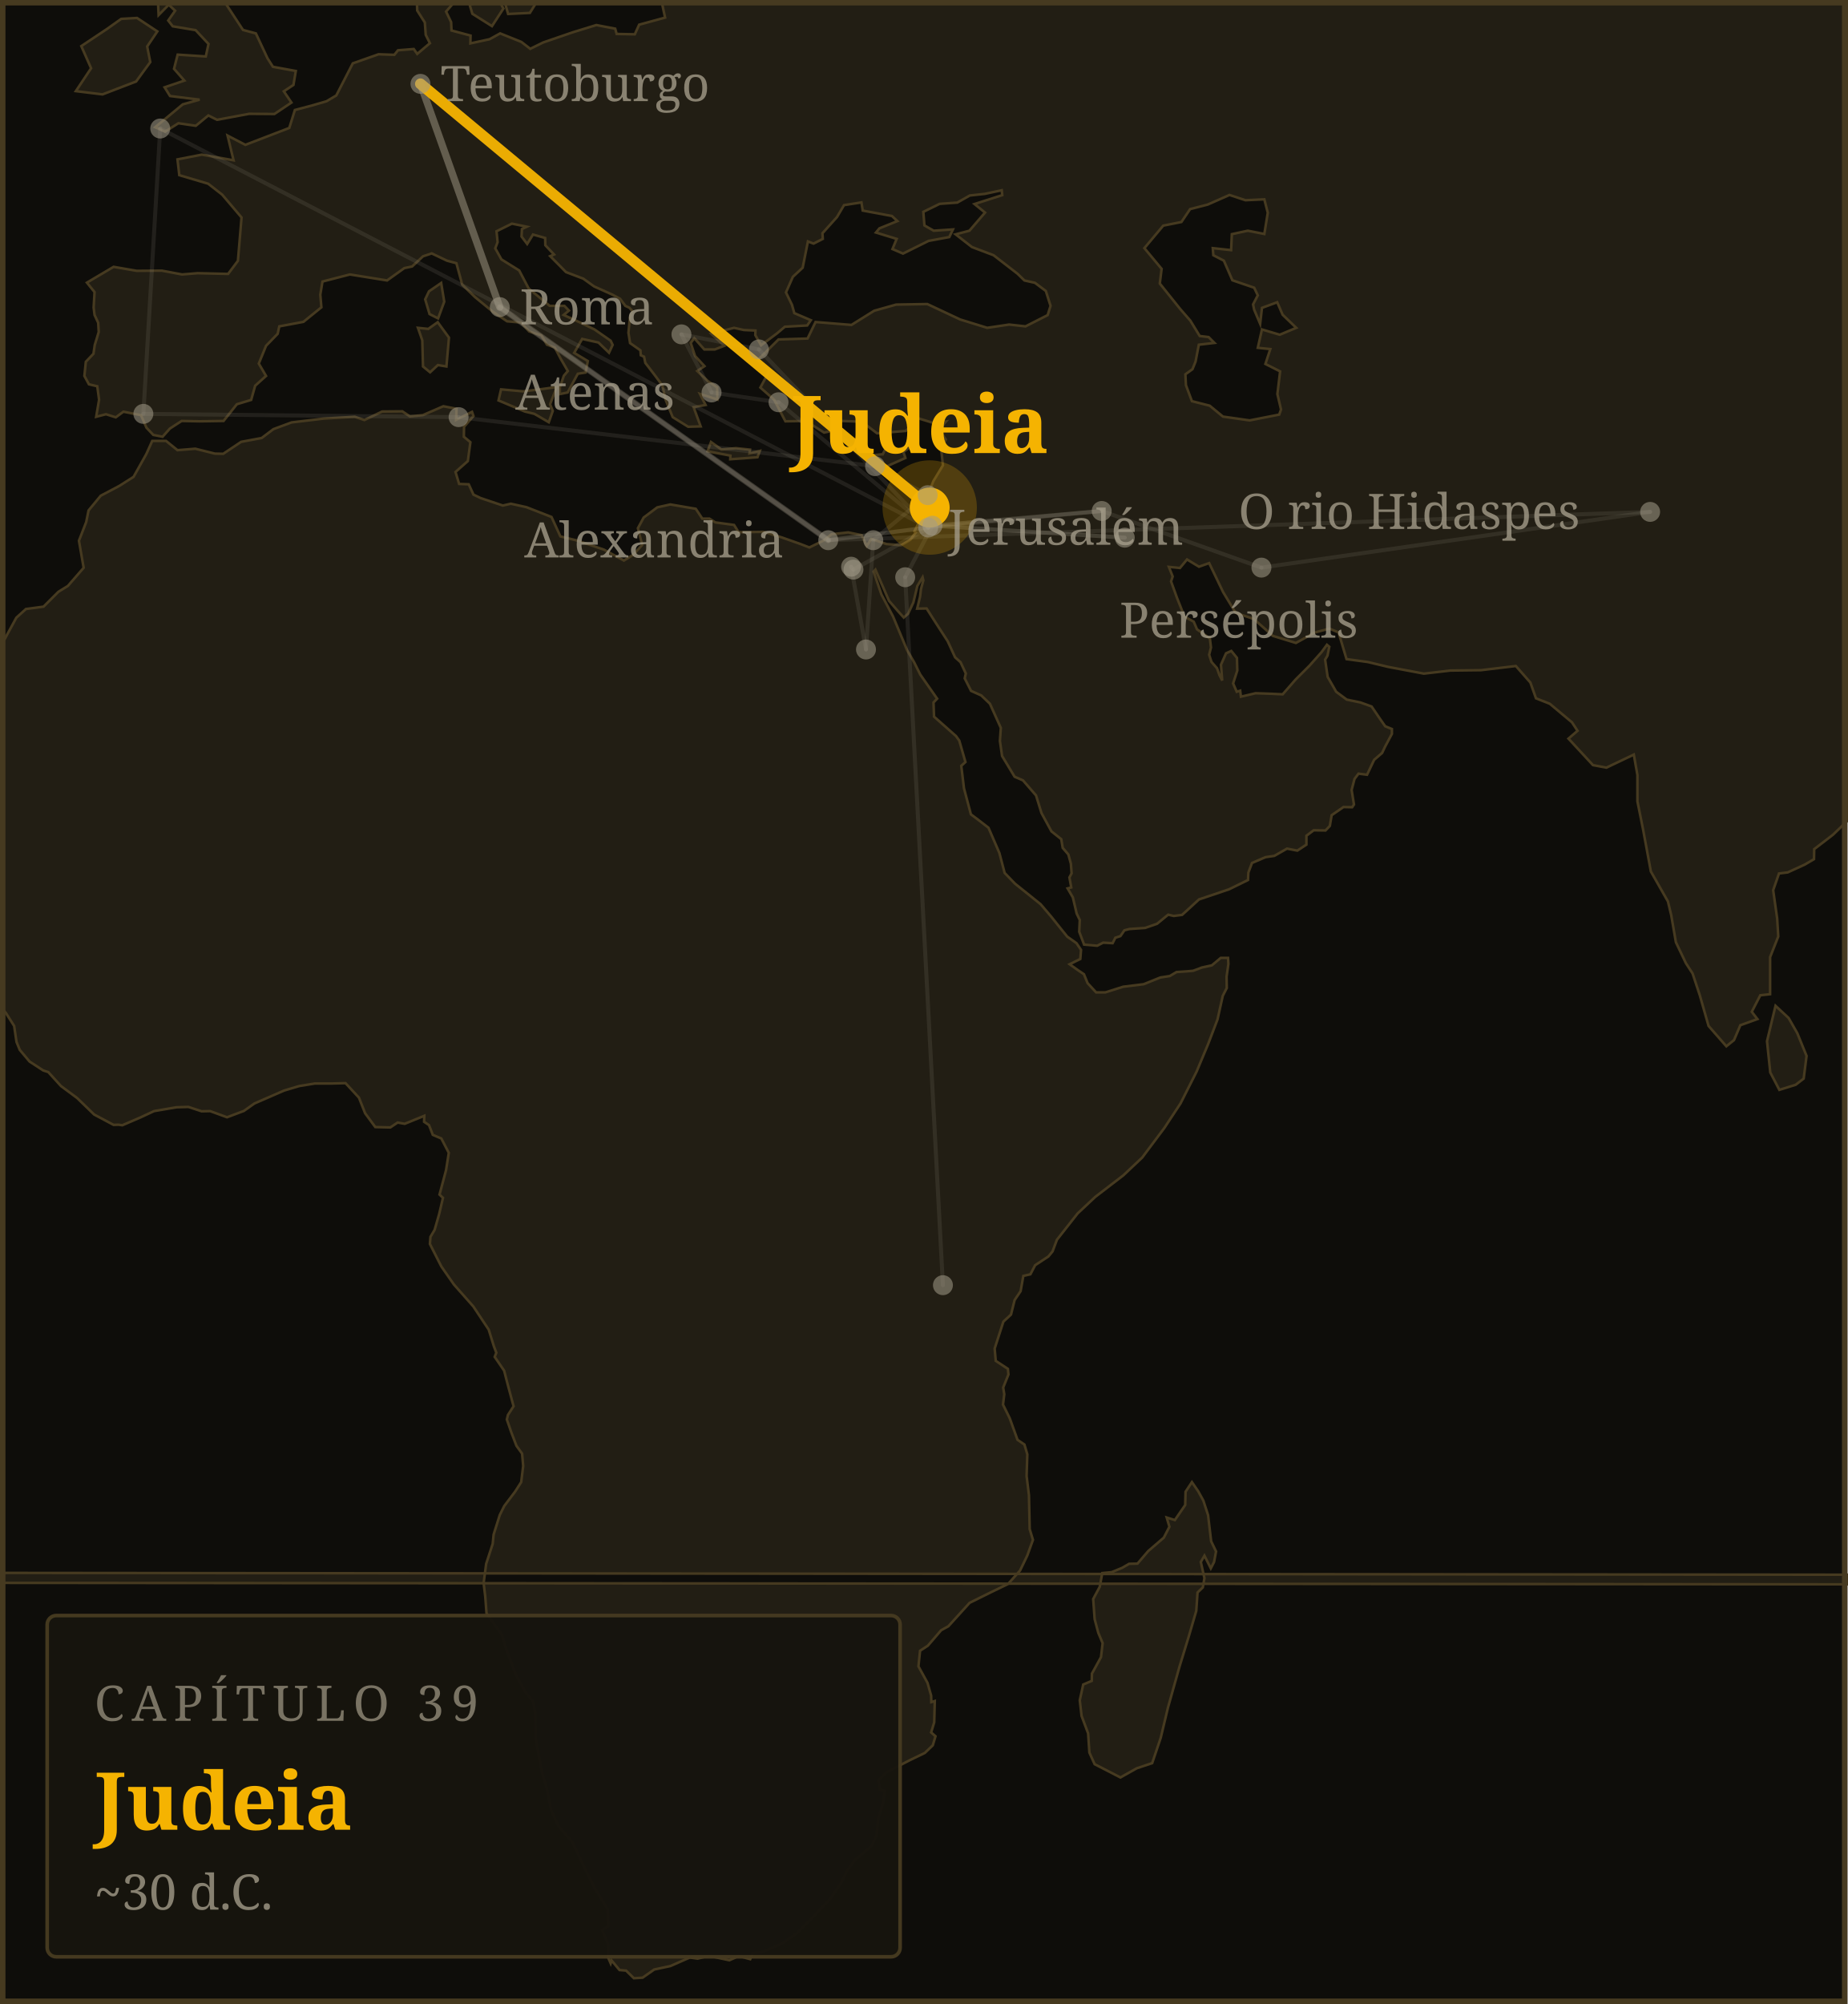
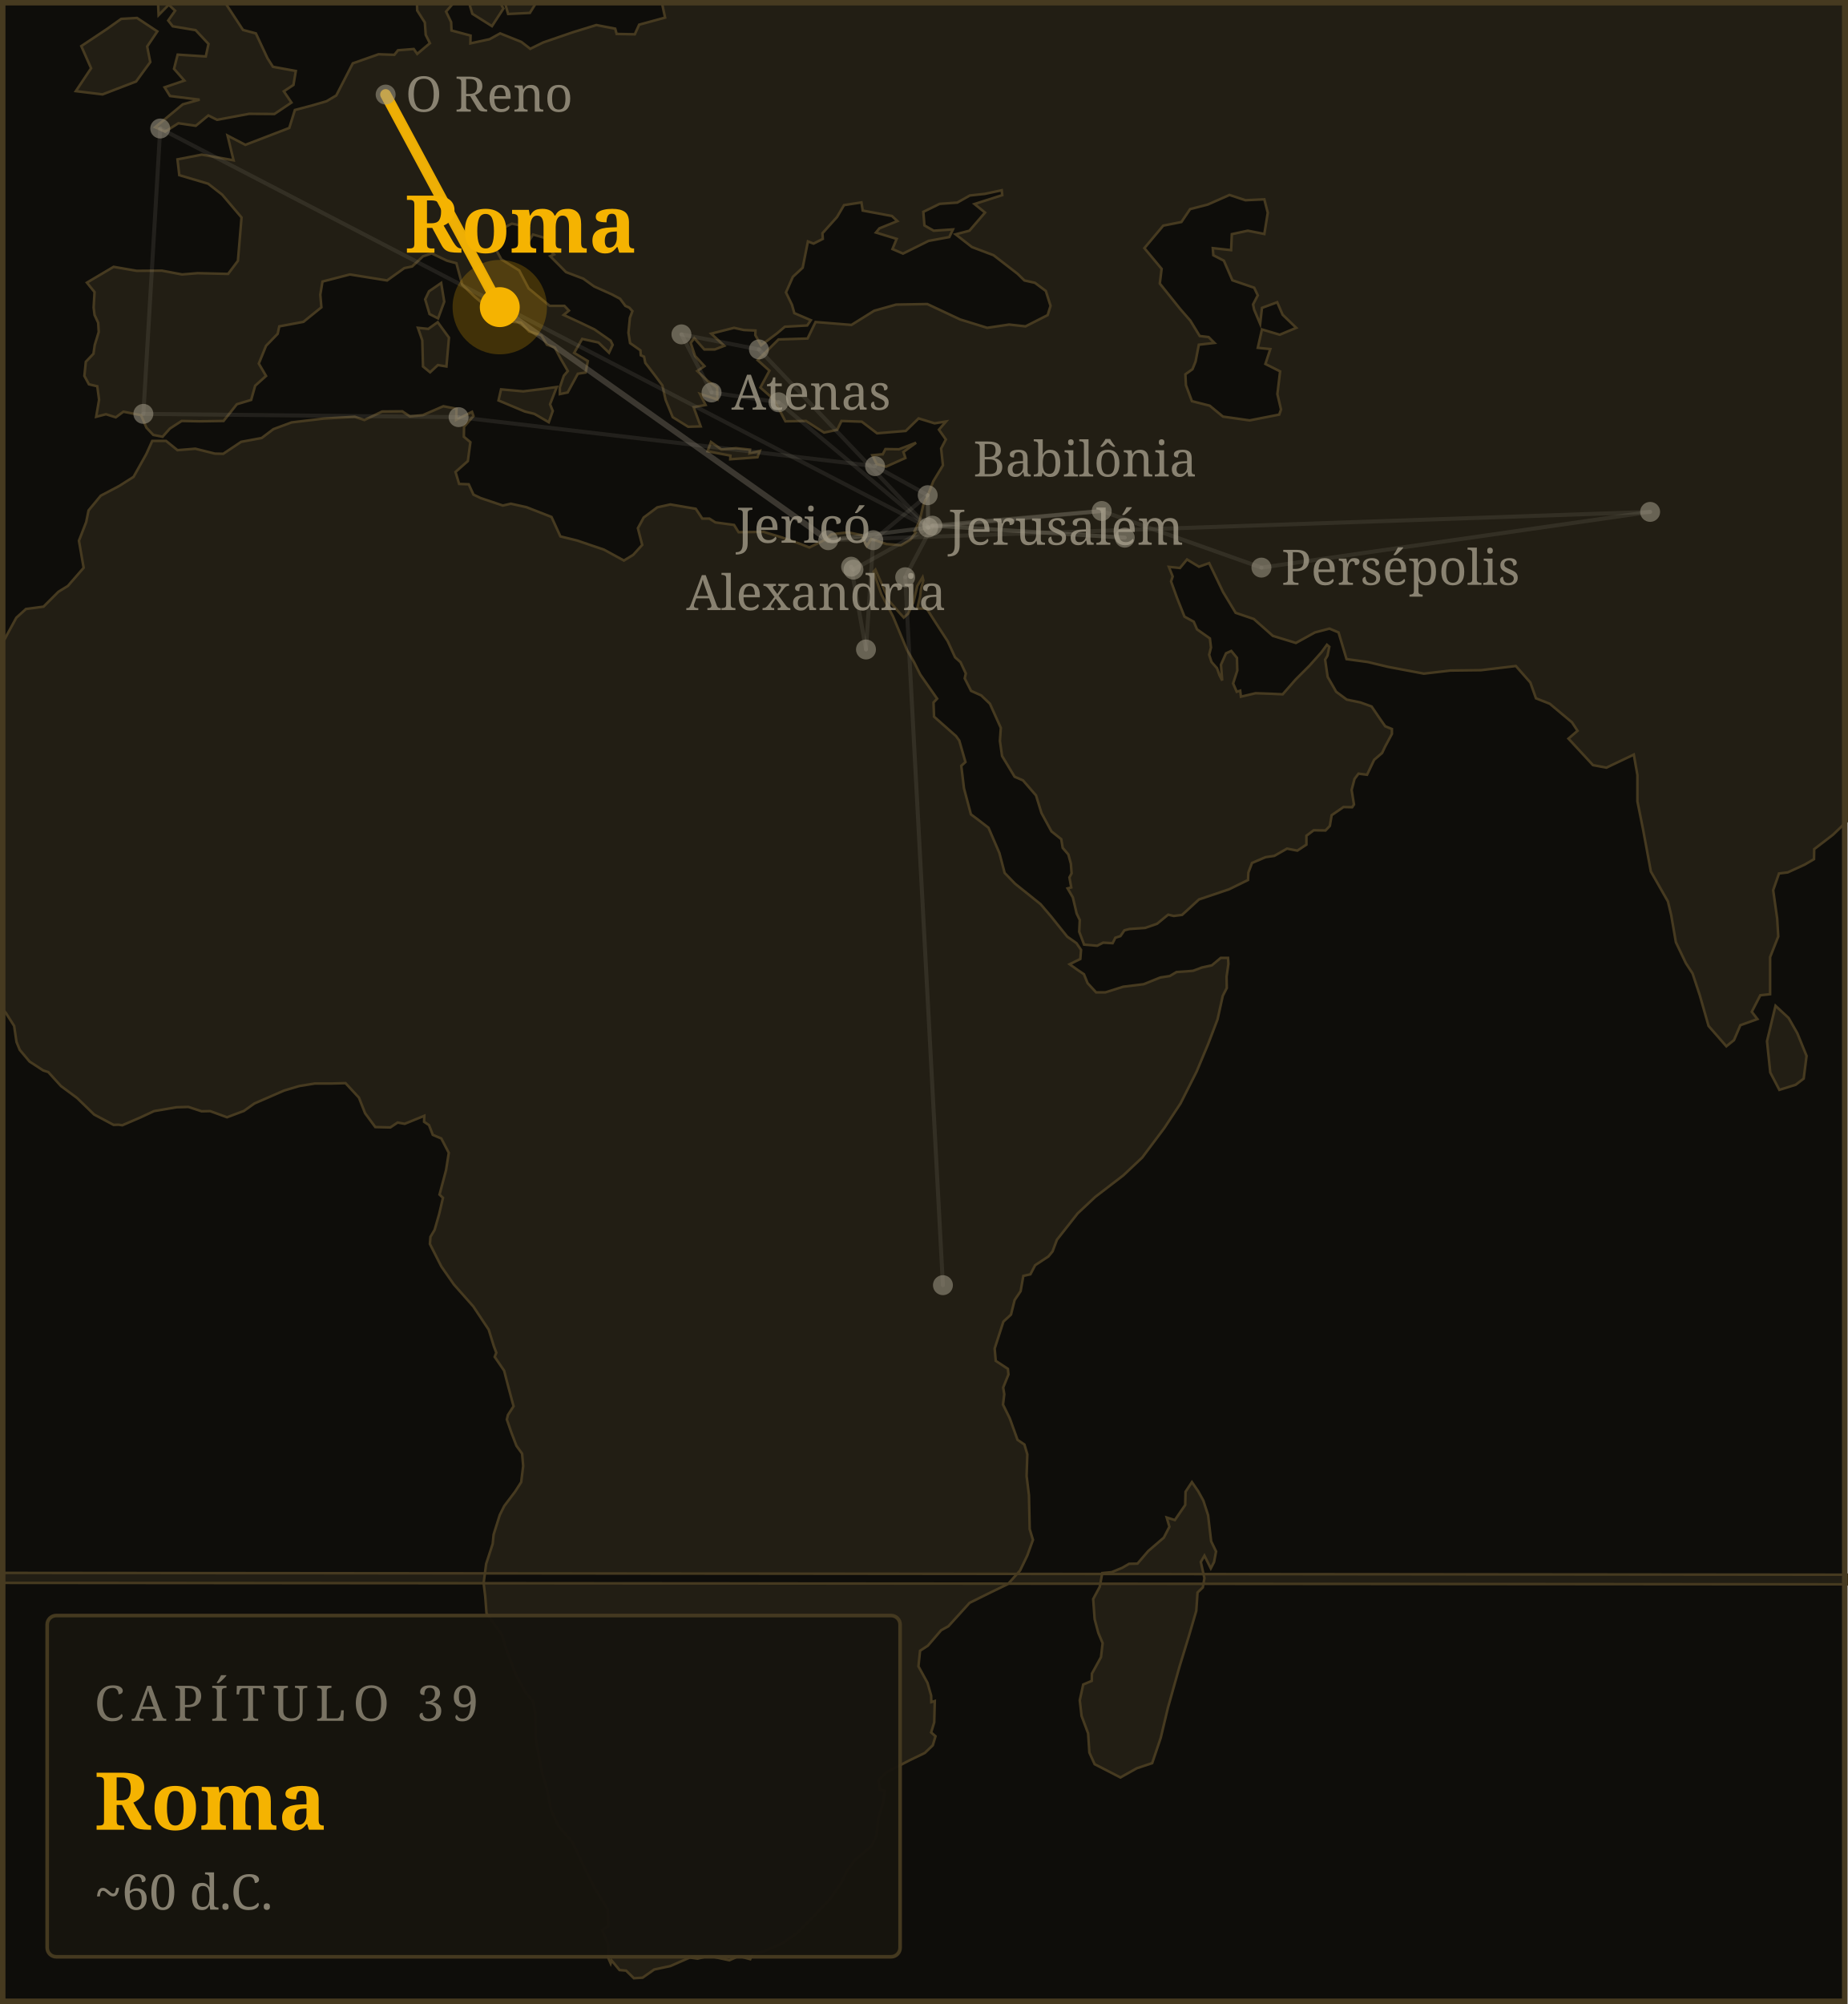
<svg xmlns="http://www.w3.org/2000/svg" viewBox="0 0 1018 1104" width="100%" role="img" aria-label="Mapa da caminhada da família até o capítulo 39">
  <rect width="1018" height="1104" fill="#0e0d0a" />
  <path d="M0.0 872.0L1018.4 872.8L1018.4 867.5L-0.0 866.5Z M665.7 834.7L667.4 849.1L670.1 854.7L669.0 860.5L667.2 864.0L663.7 857.0L661.7 860.5L663.7 869.4L662.8 874.5L659.9 877.3L659.2 887.4L655.1 901.4L650.0 918.0L643.6 940.7L639.6 957.4L634.9 971.3L626.5 974.1L617.4 979.2L611.4 976.1L603.2 971.9L600.3 965.5L599.6 954.9L596.0 945.3L595.0 936.7L596.9 928.0L601.6 926.0L601.7 922.0L606.7 912.9L607.6 905.2L605.2 899.5L603.2 892.0L602.4 880.9L606.0 874.2L607.4 866.6L612.6 866.1L618.4 863.7L622.2 861.5L626.8 861.4L632.7 854.5L641.3 847.1L644.4 841.1L642.9 836.0L647.4 837.4L653.1 829.1L653.3 821.8L656.8 816.5L660.3 821.6L663.1 826.7L665.7 834.7Z M989.5 597.6L980.5 600.4L975.5 590.8L973.7 573.6L978.4 554.1L985.6 560.8L990.4 569.2L995.5 581.7L993.9 594.2L989.5 597.6Z M504.8 243.9L497.8 249.0L498.6 251.3L498.9 252.3L488.2 257.1L483.1 255.6L480.7 250.8L485.7 250.3L486.4 250.3L487.9 247.4L495.4 247.5L504.8 243.9Z M391.8 243.5L397.5 247.6L405.6 246.9L413.3 247.7L413.0 249.8L418.7 248.4L417.4 251.9L402.4 253.0L402.5 251.0L389.9 248.6L391.8 243.5Z M306.8 213.2L303.1 222.7L304.6 226.4L302.4 232.6L294.5 228.0L289.2 226.7L274.7 220.6L276.1 214.5L288.3 215.6L298.9 214.3L306.8 213.2Z M241.2 177.5L247.4 186.0L246.0 201.9L241.3 201.1L237.0 205.1L233.1 201.9L232.7 187.5L230.3 180.6L236.0 181.2L241.2 177.5Z M244.8 166.2L241.4 175.4L236.7 173.0L234.3 164.9L236.4 160.5L243.1 155.9L244.8 166.2Z M75.0 44.9L56.5 52.0L41.8 50.2L50.2 37.6L44.8 25.4L58.9 16.0L66.8 10.4L75.5 9.9L86.7 17.3L81.1 25.6L82.8 34.2L75.0 44.9Z M277.4 4.7L271.1 14.4L260.3 7.6L258.8 2.6L268.9 0.0L274.8 0.0L277.4 4.7Z M113.4 0.0L113.1 0.3L123.8 1.1L133.9 16.5L141.0 18.4L147.4 32.1L150.4 36.8L163.0 39.1L161.7 46.8L156.4 50.3L160.6 56.5L151.2 62.8L137.3 62.7L119.6 66.0L114.8 63.6L107.9 69.3L98.3 67.9L91.0 72.5L85.5 70.1L100.7 57.5L110.0 54.9L93.7 52.9L90.7 48.1L101.6 44.4L95.9 37.9L97.9 30.1L113.4 31.1L114.9 24.2L107.8 16.6L95.2 14.5L92.7 11.3L96.5 5.9L93.0 2.6L87.4 8.3L87.0 0.0Z M1018.4 0.0L1018.4 451.6L1017.8 452.4L1010.0 459.9L999.7 467.8L999.6 473.3L994.5 476.3L985.1 480.6L980.3 481.2L977.1 490.4L979.3 506.0L979.9 515.9L975.4 527.3L975.4 547.7L970.0 548.3L965.3 557.4L968.4 561.4L959.0 564.8L955.5 573.0L951.3 576.4L941.5 565.2L936.7 548.4L932.7 536.3L929.0 530.6L923.5 519.1L920.9 504.1L919.1 496.6L909.7 480.1L905.4 456.9L902.3 441.5L902.3 427.0L900.3 415.7L885.2 422.9L877.8 421.5L864.3 406.9L869.3 402.6L866.2 397.9L854.0 387.7L846.4 384.7L843.3 376.0L835.3 366.9L816.1 369.2L799.2 369.4L784.6 371.1L765.0 367.4L753.7 364.7L742.0 363.1L737.6 348.4L732.6 346.3L724.6 348.4L714.1 354.2L701.4 350.3L690.9 341.0L680.9 337.6L674.0 326.2L666.3 310.2L660.7 312.2L654.1 308.2L650.2 312.9L644.1 312.3L646.2 317.6L645.3 320.3L648.6 329.4L652.7 339.7L657.8 342.5L659.6 346.7L666.7 351.7L667.3 356.7L666.3 360.7L667.6 364.7L670.6 368.1L672.0 372.0L673.5 374.9L672.8 366.2L675.6 359.9L678.5 358.6L681.6 362.4L681.8 369.4L679.5 376.5L681.5 381.1L683.4 380.5L683.8 383.8L691.9 381.9L700.5 382.2L706.8 382.5L713.9 374.4L721.6 366.7L728.2 359.3L731.2 355.2L732.5 356.3L731.5 361.2L730.2 363.4L731.6 372.9L736.3 381.1L742.1 385.4L749.7 387.0L755.8 389.2L760.5 396.1L763.3 400.1L767.0 401.6L767.0 404.3L763.2 411.4L761.6 414.8L757.2 418.6L753.3 426.8L748.6 426.2L746.4 429.1L744.8 435.2L746.1 443.2L745.1 444.7L740.3 444.6L733.8 449.1L732.8 455.0L730.4 457.5L723.9 457.4L719.9 460.4L719.9 465.3L714.9 468.6L709.2 467.5L702.2 471.5L697.4 472.2L689.9 475.4L687.9 480.7L687.7 484.8L677.3 489.9L660.7 495.5L651.4 504.0L646.8 504.6L643.7 503.9L637.6 508.9L631.0 511.2L622.3 511.8L619.6 512.5L617.4 515.7L614.6 516.6L613.1 519.6L607.9 519.3L604.6 521.0L597.4 520.4L594.7 513.3L595.0 506.8L593.3 503.3L591.2 494.4L588.3 489.4L590.3 488.9L589.3 483.4L590.5 481.1L590.1 475.8L588.7 470.7L585.6 467.1L584.8 462.3L579.4 458.0L573.9 447.9L570.9 438.2L563.7 429.9L559.1 427.9L552.2 416.5L551.0 408.2L551.5 401.0L545.5 387.7L540.7 383.1L535.1 380.6L531.6 373.7L532.2 371.0L529.3 364.8L526.3 362.1L522.2 353.2L515.9 343.5L510.6 335.2L505.4 335.3L507.0 328.7L507.5 324.5L508.8 319.7L508.4 318.0L505.5 322.8L503.3 331.9L500.4 338.1L498.0 340.2L494.5 336.3L489.9 331.0L482.4 313.8L481.4 314.9L485.7 327.5L492.1 339.6L499.9 358.3L503.7 364.8L507.1 371.6L516.4 384.9L514.4 387.0L514.7 394.8L526.8 405.5L528.6 408.0L532.0 419.8L529.7 421.9L531.2 434.3L535.0 448.6L539.0 451.6L544.7 456.0L550.7 469.9L553.6 480.9L559.3 486.8L573.4 498.1L579.2 504.9L584.8 511.9L588.1 516.0L593.2 519.6L595.7 523.3L595.3 528.3L589.4 531.2L593.9 534.4L597.3 536.7L599.3 541.6L604.0 546.7L609.1 546.7L618.9 543.6L630.2 542.2L639.4 538.5L644.6 537.7L648.3 535.5L654.2 535.1L657.5 534.8L662.3 533.0L667.8 531.8L672.7 527.7L676.7 527.7L676.9 531.0L675.9 538.0L676.0 544.3L673.8 548.6L670.9 561.6L665.8 575.0L659.4 590.3L650.5 607.9L641.6 621.4L629.4 637.7L619.0 647.5L603.5 659.4L593.8 668.5L582.4 683.0L580.0 689.4L577.7 692.2L570.4 697.0L567.8 702.0L563.9 702.9L562.4 711.3L559.1 716.2L557.1 724.2L552.9 728.1L548.1 742.9L548.7 749.7L555.4 754.1L555.7 757.2L552.8 764.4L553.4 768.1L552.7 773.8L556.4 781.3L560.7 793.2L564.5 795.8L566.1 801.2L565.7 813.1L567.0 823.7L567.4 842.4L569.2 848.3L566.1 856.9L562.1 865.2L555.5 872.6L546.0 877.2L534.3 883.0L522.6 895.9L518.6 898.1L511.3 906.6L507.0 909.4L506.1 918.0L511.1 927.1L513.1 934.1L513.2 937.7L515.1 937.1L514.8 948.8L513.1 954.4L515.5 956.5L514.0 961.5L509.6 965.7L501.1 969.8L488.6 976.3L484.0 980.7L484.9 985.8L487.6 986.6L486.7 992.9L484.1 1001.6L482.9 1011.6L480.2 1017.0L473.1 1023.1L471.0 1024.8L466.6 1030.9L463.7 1037.1L457.8 1045.7L446.1 1058.1L438.8 1065.3L430.9 1070.7L420.0 1075.4L414.8 1076.0L413.4 1079.3L407.1 1077.6L401.9 1079.9L390.7 1077.5L384.4 1079.0L380.1 1078.4L369.4 1083.1L360.5 1085.0L354.1 1089.5L349.3 1089.8L345.0 1085.6L341.4 1085.3L337.0 1080.0L336.5 1081.6L335.1 1078.4L335.2 1071.4L331.8 1063.3L335.1 1061.1L334.9 1051.9L328.0 1040.7L322.8 1030.5L322.8 1030.5L315.4 1014.9L307.6 1005.9L303.6 997.1L301.3 985.4L298.7 976.7L295.2 958.2L295.0 943.9L293.7 937.3L289.6 932.4L284.2 922.5L278.8 908.1L276.5 900.5L268.1 888.8L267.4 879.6L266.5 872.1L267.9 861.5L271.5 850.5L272.0 845.4L275.4 834.6L277.9 829.6L283.8 821.8L287.2 816.5L288.3 807.6L287.7 800.8L284.6 796.5L281.8 789.2L279.3 782.0L279.9 779.5L283.0 774.7L279.9 763.2L277.8 755.1L272.6 747.5L273.5 745.2L272.1 741.5L269.3 732.5L260.8 719.7L250.1 707.6L243.2 697.7L236.9 685.3L237.2 681.4L239.5 677.5L242.0 668.8L244.1 659.9L242.2 658.1L245.8 644.6L247.3 635.1L243.2 627.2L238.5 625.2L236.4 619.8L233.7 618.0L233.8 614.7L223.0 619.1L219.1 618.4L215.1 621.1L206.8 620.9L201.2 613.3L197.8 604.7L190.4 596.7L182.6 596.9L173.5 596.9L164.9 598.3L156.5 600.8L140.2 607.9L134.4 612.0L125.1 615.5L115.8 612.1L111.1 612.2L103.8 609.8L97.2 610.0L84.9 612.1L77.6 615.5L67.4 619.9L65.3 619.6L62.6 619.7L51.9 614.0L42.5 604.9L33.6 598.3L26.6 590.6L23.8 589.7L16.3 584.8L10.9 578.4L9.1 574.0L7.8 565.2L3.3 558.1L0.0 554.3L0.0 354.0L2.3 352.6L9.0 340.3L14.3 335.5L24.0 334.2L32.2 326.0L37.4 322.8L46.1 312.8L43.5 297.9L47.5 287.6L48.8 281.2L55.5 273.1L65.9 267.6L73.6 262.7L80.6 250.2L83.9 242.9L91.5 242.9L97.8 248.0L107.6 247.2L118.4 249.9L123.0 250.0L132.9 243.4L144.2 241.3L150.7 236.4L160.7 232.7L178.4 230.6L195.5 229.6L200.8 231.4L210.6 226.7L221.7 226.6L225.9 229.4L233.0 228.7L244.3 223.8L251.6 225.2L251.3 231.3L260.1 226.9L260.9 229.2L255.7 235.1L255.6 240.6L259.2 243.6L257.8 254.0L251.0 260.0L253.0 266.6L258.3 266.8L260.9 272.5L264.9 274.4L277.1 278.5L281.5 277.5L290.1 279.4L303.9 284.8L308.8 295.5L318.1 297.8L332.8 302.8L343.8 308.8L348.9 305.7L353.9 300.2L351.5 291.0L354.7 285.1L362.2 279.5L369.4 277.9L383.4 280.3L387.0 285.7L390.9 285.7L394.2 287.8L404.5 289.2L407.0 293.2L420.8 293.0L430.9 296.1L441.1 299.7L446.0 301.6L454.0 297.7L458.2 294.3L467.4 293.3L474.8 294.8L477.6 300.8L480.1 296.9L488.4 299.7L496.5 300.4L501.6 297.4L504.6 293.4L503.9 292.7L506.7 287.1L508.8 278.1L510.2 275.0L510.5 274.9L514.3 265.1L519.4 256.7L519.6 256.3L518.6 247.1L521.2 242.1L517.4 236.7L521.3 232.2L515.0 233.2L506.2 230.5L499.1 237.4L483.3 238.7L474.9 232.3L463.7 231.9L461.3 236.8L454.1 238.3L444.1 231.9L432.8 232.1L426.6 220.2L419.0 213.5L424.0 204.2L417.5 198.4L429.0 187.0L445.0 186.5L449.4 177.4L469.2 179.0L481.7 171.2L493.8 167.8L511.0 167.5L529.1 176.0L544.0 180.6L556.1 178.8L565.1 179.8L577.3 173.6L578.9 168.5L576.3 160.3L570.3 155.8L564.5 154.5L560.7 150.8L547.5 140.6L535.6 136.1L526.6 129.1L534.2 127.1L542.8 117.1L537.0 112.4L552.3 107.5L552.0 104.8L542.7 106.8L534.4 107.7L527.5 111.6L517.8 112.3L508.8 116.7L509.4 124.2L514.5 127.1L525.1 126.4L523.1 130.6L511.7 132.7L497.6 139.7L491.8 137.2L494.1 131.6L482.7 128.1L484.6 125.8L494.5 121.8L491.5 119.0L475.4 116.0L474.7 111.5L465.1 113.0L461.2 119.6L453.2 128.5L453.4 131.6L448.3 134.2L445.2 133.0L442.3 147.5L436.9 152.5L433.1 161.1L436.4 167.9L437.7 172.5L446.8 176.4L444.8 179.3L432.5 180.0L428.1 183.7L419.4 190.2L416.2 184.6L416.3 182.1L409.9 181.8L404.5 180.6L391.9 183.8L399.1 190.5L393.9 192.5L388.1 192.5L382.6 186.3L380.6 188.9L383.0 196.1L388.2 201.7L384.2 204.4L390.0 209.9L395.2 213.4L395.3 220.1L385.7 217.0L388.8 223.1L382.2 224.3L386.1 234.9L379.2 235.1L370.7 229.8L366.8 220.3L365.0 212.3L360.9 206.8L355.6 199.9L354.9 196.5L353.1 195.7L352.9 193.0L347.2 189.0L346.3 183.3L347.1 175.1L348.5 171.4L346.8 169.5L344.6 168.5L341.7 164.6L337.2 162.2L327.4 157.8L321.4 153.5L311.9 149.9L303.2 141.1L305.3 140.2L300.5 135.1L300.4 131.1L293.7 129.2L290.5 134.4L287.4 130.3L287.6 126.2L288.0 126.0L290.3 124.9L282.1 123.2L273.6 127.4L274.2 133.4L272.9 136.8L276.3 142.9L286.1 149.0L291.3 158.9L302.9 168.5L311.0 168.5L313.5 171.1L310.6 173.5L319.9 177.8L327.6 181.5L336.5 187.7L337.6 190.0L335.6 194.3L329.8 188.7L320.8 186.7L316.4 194.4L323.9 198.9L322.7 205.2L318.4 205.9L312.8 216.2L308.5 217.1L308.5 213.4L310.7 207.0L312.9 204.4L308.9 197.5L305.7 191.4L301.4 189.9L298.3 184.7L291.6 182.6L287.1 177.7L279.4 177.0L271.3 171.5L261.8 163.7L254.7 156.8L251.5 145.0L246.3 143.6L237.9 139.6L233.1 141.2L227.1 146.8L222.8 147.7L213.3 154.5L192.8 151.2L177.7 155.1L176.5 162.3L177.1 169.3L167.2 177.3L153.9 179.8L153.0 183.9L146.6 190.5L142.6 200.3L146.6 207.1L140.6 212.5L138.4 220.3L130.5 222.7L123.2 231.9L110.0 232.1L100.1 231.9L93.6 236.1L89.6 240.6L84.5 239.6L80.7 235.6L77.7 228.7L68.0 226.8L63.8 229.9L58.4 228.2L53.0 229.6L54.6 220.2L53.6 212.8L49.0 211.7L46.5 207.1L47.3 199.3L51.5 194.9L52.2 190.1L54.4 182.9L54.1 177.8L52.1 173.5L51.6 169.4L52.1 160.9L47.9 155.7L62.6 147.0L75.3 149.2L89.2 149.1L100.3 151.2L108.9 150.5L125.7 150.9L131.1 143.7L133.1 119.8L122.4 107.2L114.7 101.2L98.8 96.5L97.8 87.8L111.2 85.2L128.7 88.3L125.4 74.7L135.2 79.8L159.4 70.5L162.5 60.6L171.6 58.2L179.9 55.8L185.3 52.6L194.4 34.9L208.6 29.9L217.3 30.2L219.3 27.7L228.0 27.0L229.9 29.7L236.9 23.8L234.6 19.2L234.1 12.4L229.9 5.8L229.7 0.0L251.3 0.0L245.8 6.4L248.6 12.2L248.8 16.8L259.3 19.6L259.2 23.9L269.8 21.6L275.6 18.4L287.3 23.1L292.2 26.9L299.3 23.4L315.6 17.8L328.6 13.8L339.0 15.8L339.8 18.7L349.8 18.9L352.2 13.6L366.5 9.7L364.4 0.0L296.4 0.0L292.0 7.1L280.0 7.7L277.8 0.0Z M655.9 176.6L661.1 185.1L666.0 185.7L669.2 188.9L660.6 189.9L658.8 199.2L657.1 203.4L653.2 206.2L653.5 212.2L656.8 221.0L666.6 223.5L673.9 229.5L688.6 231.6L704.9 228.4L705.9 225.6L703.9 217.1L705.4 204.6L697.3 200.5L700.0 192.3L693.1 191.6L695.4 181.5L705.2 184.4L714.3 180.6L706.8 173.4L703.8 166.5L695.4 169.6L694.4 178.4L691.1 170.6L690.5 167.7L693.1 162.7L691.1 158.5L679.1 154.4L674.4 143.6L668.6 140.6L668.3 136.7L678.4 137.8L678.8 129.0L687.6 127.1L696.7 128.9L698.6 117.2L696.7 109.8L686.3 110.3L677.5 107.4L665.5 112.7L655.8 115.2L651.0 122.3L641.0 124.3L630.6 136.7L640.1 148.1L639.1 156.2L650.4 170.3L655.9 176.6Z" fill="#221e14" stroke="#463a20" stroke-width="1.4" />
  <path d="M519.6 708.0L498.8 318.0" fill="none" stroke="#a39b88" stroke-width="2.2" stroke-linecap="round" opacity="0.14" />
  <path d="M498.8 318.0L513.8 289.6" fill="none" stroke="#a39b88" stroke-width="2.2" stroke-linecap="round" opacity="0.14" />
  <path d="M513.8 289.6L619.8 296.2" fill="none" stroke="#a39b88" stroke-width="2.2" stroke-linecap="round" opacity="0.14" />
  <path d="M619.8 296.2L513.8 289.6" fill="none" stroke="#a39b88" stroke-width="2.2" stroke-linecap="round" opacity="0.14" />
  <path d="M513.8 289.6L607.1 281.5" fill="none" stroke="#a39b88" stroke-width="2.2" stroke-linecap="round" opacity="0.14" />
  <path d="M607.1 281.5L513.8 289.6" fill="none" stroke="#a39b88" stroke-width="2.2" stroke-linecap="round" opacity="0.14" />
  <path d="M513.8 289.6L470.3 313.8" fill="none" stroke="#a39b88" stroke-width="2.2" stroke-linecap="round" opacity="0.14" />
  <path d="M470.3 313.8L469.0 312.2" fill="none" stroke="#a39b88" stroke-width="2.2" stroke-linecap="round" opacity="0.14" />
  <path d="M469.0 312.2L477.2 357.8" fill="none" stroke="#a39b88" stroke-width="2.2" stroke-linecap="round" opacity="0.14" />
  <path d="M477.2 357.8L481.2 297.6" fill="none" stroke="#a39b88" stroke-width="2.2" stroke-linecap="round" opacity="0.14" />
  <path d="M481.2 297.6L511.2 272.8" fill="none" stroke="#a39b88" stroke-width="2.2" stroke-linecap="round" opacity="0.14" />
  <path d="M511.2 272.8L482.2 256.8" fill="none" stroke="#a39b88" stroke-width="2.2" stroke-linecap="round" opacity="0.14" />
  <path d="M482.2 256.8L252.7 229.8" fill="none" stroke="#a39b88" stroke-width="2.2" stroke-linecap="round" opacity="0.14" />
  <path d="M252.7 229.8L79.0 228.0" fill="none" stroke="#a39b88" stroke-width="2.2" stroke-linecap="round" opacity="0.14" />
  <path d="M79.0 228.0L88.3 70.8" fill="none" stroke="#a39b88" stroke-width="2.2" stroke-linecap="round" opacity="0.14" />
  <path d="M88.3 70.8L511.5 290.6" fill="none" stroke="#a39b88" stroke-width="2.2" stroke-linecap="round" opacity="0.14" />
  <path d="M511.5 290.6L511.2 272.8" fill="none" stroke="#a39b88" stroke-width="2.2" stroke-linecap="round" opacity="0.14" />
  <path d="M511.2 272.8L511.5 290.6" fill="none" stroke="#a39b88" stroke-width="2.2" stroke-linecap="round" opacity="0.14" />
  <path d="M511.5 290.6L429.0 221.6" fill="none" stroke="#a39b88" stroke-width="2.2" stroke-linecap="round" opacity="0.14" />
  <path d="M429.0 221.6L392.1 216.2" fill="none" stroke="#a39b88" stroke-width="2.2" stroke-linecap="round" opacity="0.14" />
  <path d="M392.1 216.2L375.5 184.2" fill="none" stroke="#a39b88" stroke-width="2.2" stroke-linecap="round" opacity="0.14" />
  <path d="M375.5 184.2L418.2 192.5" fill="none" stroke="#a39b88" stroke-width="2.2" stroke-linecap="round" opacity="0.14" />
  <path d="M418.2 192.5L511.5 290.6" fill="none" stroke="#a39b88" stroke-width="2.2" stroke-linecap="round" opacity="0.14" />
  <path d="M511.5 290.6L607.1 281.5" fill="none" stroke="#a39b88" stroke-width="2.2" stroke-linecap="round" opacity="0.14" />
  <path d="M607.1 281.5L695.1 312.7" fill="none" stroke="#a39b88" stroke-width="2.2" stroke-linecap="round" opacity="0.14" />
  <path d="M695.1 312.7L909.3 282.0" fill="none" stroke="#a39b88" stroke-width="2.2" stroke-linecap="round" opacity="0.14" />
  <path d="M909.3 282.0L456.4 297.6" fill="none" stroke="#a39b88" stroke-width="2.2" stroke-linecap="round" opacity="0.14" />
  <path d="M456.4 297.6L511.5 290.6" fill="none" stroke="#a39b88" stroke-width="2.2" stroke-linecap="round" opacity="0.14" />
  <path d="M511.5 290.6L456.4 297.6" fill="none" stroke="#a39b88" stroke-width="2.2" stroke-linecap="round" opacity="0.14" />
-   <path d="M456.4 297.6L275.4 169.2" fill="none" stroke="#a39b88" stroke-width="2.2" stroke-linecap="round" opacity="0.14" />
-   <path d="M275.4 169.2L456.4 297.6" fill="none" stroke="#a39b88" stroke-width="2.2" stroke-linecap="round" opacity="0.14" />
  <path d="M456.4 297.6L275.4 169.2" fill="none" stroke="#a39b88" stroke-width="3.2" stroke-linecap="round" opacity="0.3" />
-   <path d="M275.4 169.2L231.7 46.2" fill="none" stroke="#a39b88" stroke-width="4.0" stroke-linecap="round" opacity="0.5" />
-   <path d="M231.7 46.2L512.3 279.6" fill="none" stroke="#f5b301" stroke-width="6.0" stroke-linecap="round" opacity="0.95" />
-   <circle cx="512.3" cy="279.6" r="26" fill="#f5b301" opacity="0.22" />
-   <circle cx="512.3" cy="279.6" r="11" fill="#f5b301" />
+   <path d="M275.4 169.2L212.5 52.1" fill="none" stroke="#a39b88" stroke-width="4.0" stroke-linecap="round" opacity="0.5" />
+   <path d="M212.5 52.1L275.4 169.2" fill="none" stroke="#f5b301" stroke-width="6.0" stroke-linecap="round" opacity="0.95" />
+   <circle cx="275.4" cy="169.2" r="26" fill="#f5b301" opacity="0.22" />
+   <circle cx="275.4" cy="169.2" r="11" fill="#f5b301" />
  <circle cx="511.5" cy="290.6" r="5.5" fill="#a39b88" opacity="0.55" />
+   <circle cx="513.8" cy="289.6" r="5.5" fill="#a39b88" opacity="0.55" />
  <circle cx="456.4" cy="297.6" r="5.5" fill="#a39b88" opacity="0.55" />
  <circle cx="392.1" cy="216.2" r="5.5" fill="#a39b88" opacity="0.55" />
-   <circle cx="513.8" cy="289.6" r="5.5" fill="#a39b88" opacity="0.55" />
-   <circle cx="275.4" cy="169.2" r="5.5" fill="#a39b88" opacity="0.55" />
  <circle cx="607.1" cy="281.5" r="5.5" fill="#a39b88" opacity="0.55" />
  <circle cx="511.2" cy="272.8" r="5.5" fill="#a39b88" opacity="0.55" />
-   <circle cx="231.7" cy="46.2" r="5.5" fill="#a39b88" opacity="0.55" />
+   <circle cx="212.5" cy="52.1" r="5.5" fill="#a39b88" opacity="0.55" />
  <circle cx="909.3" cy="282.0" r="5.5" fill="#a39b88" opacity="0.55" />
  <circle cx="695.1" cy="312.7" r="5.5" fill="#a39b88" opacity="0.55" />
  <circle cx="418.2" cy="192.5" r="5.5" fill="#a39b88" opacity="0.55" />
  <circle cx="375.5" cy="184.2" r="5.5" fill="#a39b88" opacity="0.55" />
  <circle cx="429.0" cy="221.6" r="5.5" fill="#a39b88" opacity="0.55" />
  <circle cx="88.3" cy="70.8" r="5.5" fill="#a39b88" opacity="0.55" />
  <circle cx="79.0" cy="228.0" r="5.5" fill="#a39b88" opacity="0.55" />
  <circle cx="252.7" cy="229.8" r="5.5" fill="#a39b88" opacity="0.55" />
  <circle cx="482.2" cy="256.8" r="5.5" fill="#a39b88" opacity="0.55" />
  <circle cx="481.2" cy="297.6" r="5.5" fill="#a39b88" opacity="0.55" />
  <circle cx="477.2" cy="357.8" r="5.5" fill="#a39b88" opacity="0.55" />
  <circle cx="469.0" cy="312.2" r="5.5" fill="#a39b88" opacity="0.55" />
  <circle cx="470.3" cy="313.8" r="5.5" fill="#a39b88" opacity="0.55" />
  <circle cx="619.8" cy="296.2" r="5.5" fill="#a39b88" opacity="0.55" />
  <circle cx="498.8" cy="318.0" r="5.5" fill="#a39b88" opacity="0.55" />
  <circle cx="519.6" cy="708.0" r="5.5" fill="#a39b88" opacity="0.55" />
-   <text x="435.7" y="249.6" font-family="Georgia,serif" font-size="44" font-weight="bold" fill="#f5b301">Judeia</text>
+   <text x="223.0" y="139.2" font-family="Georgia,serif" font-size="44" font-weight="bold" fill="#f5b301">Roma</text>
  <text x="522.5" y="300.1" font-family="Georgia,serif" font-size="27" fill="#a39b88" opacity="0.8">Jerusalém</text>
-   <text x="288.9" y="307.1" font-family="Georgia,serif" font-size="27" fill="#a39b88" opacity="0.8">Alexandria</text>
-   <text x="284.0" y="225.7" font-family="Georgia,serif" font-size="27" fill="#a39b88" opacity="0.8">Atenas</text>
-   <text x="286.4" y="178.7" font-family="Georgia,serif" font-size="27" fill="#a39b88" opacity="0.8">Roma</text>
-   <text x="242.7" y="55.7" font-family="Georgia,serif" font-size="27" fill="#a39b88" opacity="0.8">Teutoburgo</text>
-   <text x="682.4" y="291.4" font-family="Georgia,serif" font-size="27" fill="#a39b88" opacity="0.8">O rio Hidaspes</text>
-   <text x="616.9" y="351.3" font-family="Georgia,serif" font-size="27" fill="#a39b88" opacity="0.8">Persépolis</text>
+   <text x="405.7" y="299.0" font-family="Georgia,serif" font-size="27" fill="#a39b88" opacity="0.8">Jericó</text>
+   <text x="378.2" y="336.1" font-family="Georgia,serif" font-size="27" fill="#a39b88" opacity="0.8">Alexandria</text>
+   <text x="403.1" y="225.7" font-family="Georgia,serif" font-size="27" fill="#a39b88" opacity="0.8">Atenas</text>
+   <text x="536.3" y="262.5" font-family="Georgia,serif" font-size="27" fill="#a39b88" opacity="0.8">Babilônia</text>
+   <text x="223.5" y="61.5" font-family="Georgia,serif" font-size="27" fill="#a39b88" opacity="0.8">O Reno</text>
+   <text x="706.1" y="322.2" font-family="Georgia,serif" font-size="27" fill="#a39b88" opacity="0.8">Persépolis</text>
  <rect x="26" y="890" width="470" height="188" rx="5" fill="#16140e" stroke="#463a20" stroke-width="2" opacity="0.96" />
  <text x="52" y="948" font-family="Georgia,serif" font-size="27" letter-spacing="4" fill="#a39b88" opacity="0.7">CAPÍTULO 39</text>
-   <text x="52" y="1008" font-family="Georgia,serif" font-size="44" font-weight="bold" fill="#f5b301">Judeia</text>
-   <text x="52" y="1052" font-family="Georgia,serif" font-size="27" fill="#a39b88" opacity="0.8">~30 d.C.</text>
+   <text x="52" y="1008" font-family="Georgia,serif" font-size="44" font-weight="bold" fill="#f5b301">Roma</text>
+   <text x="52" y="1052" font-family="Georgia,serif" font-size="27" fill="#a39b88" opacity="0.8">~60 d.C.</text>
  <rect x="1.5" y="1.5" width="1015" height="1101" fill="none" stroke="#463a20" stroke-width="3" />
</svg>
